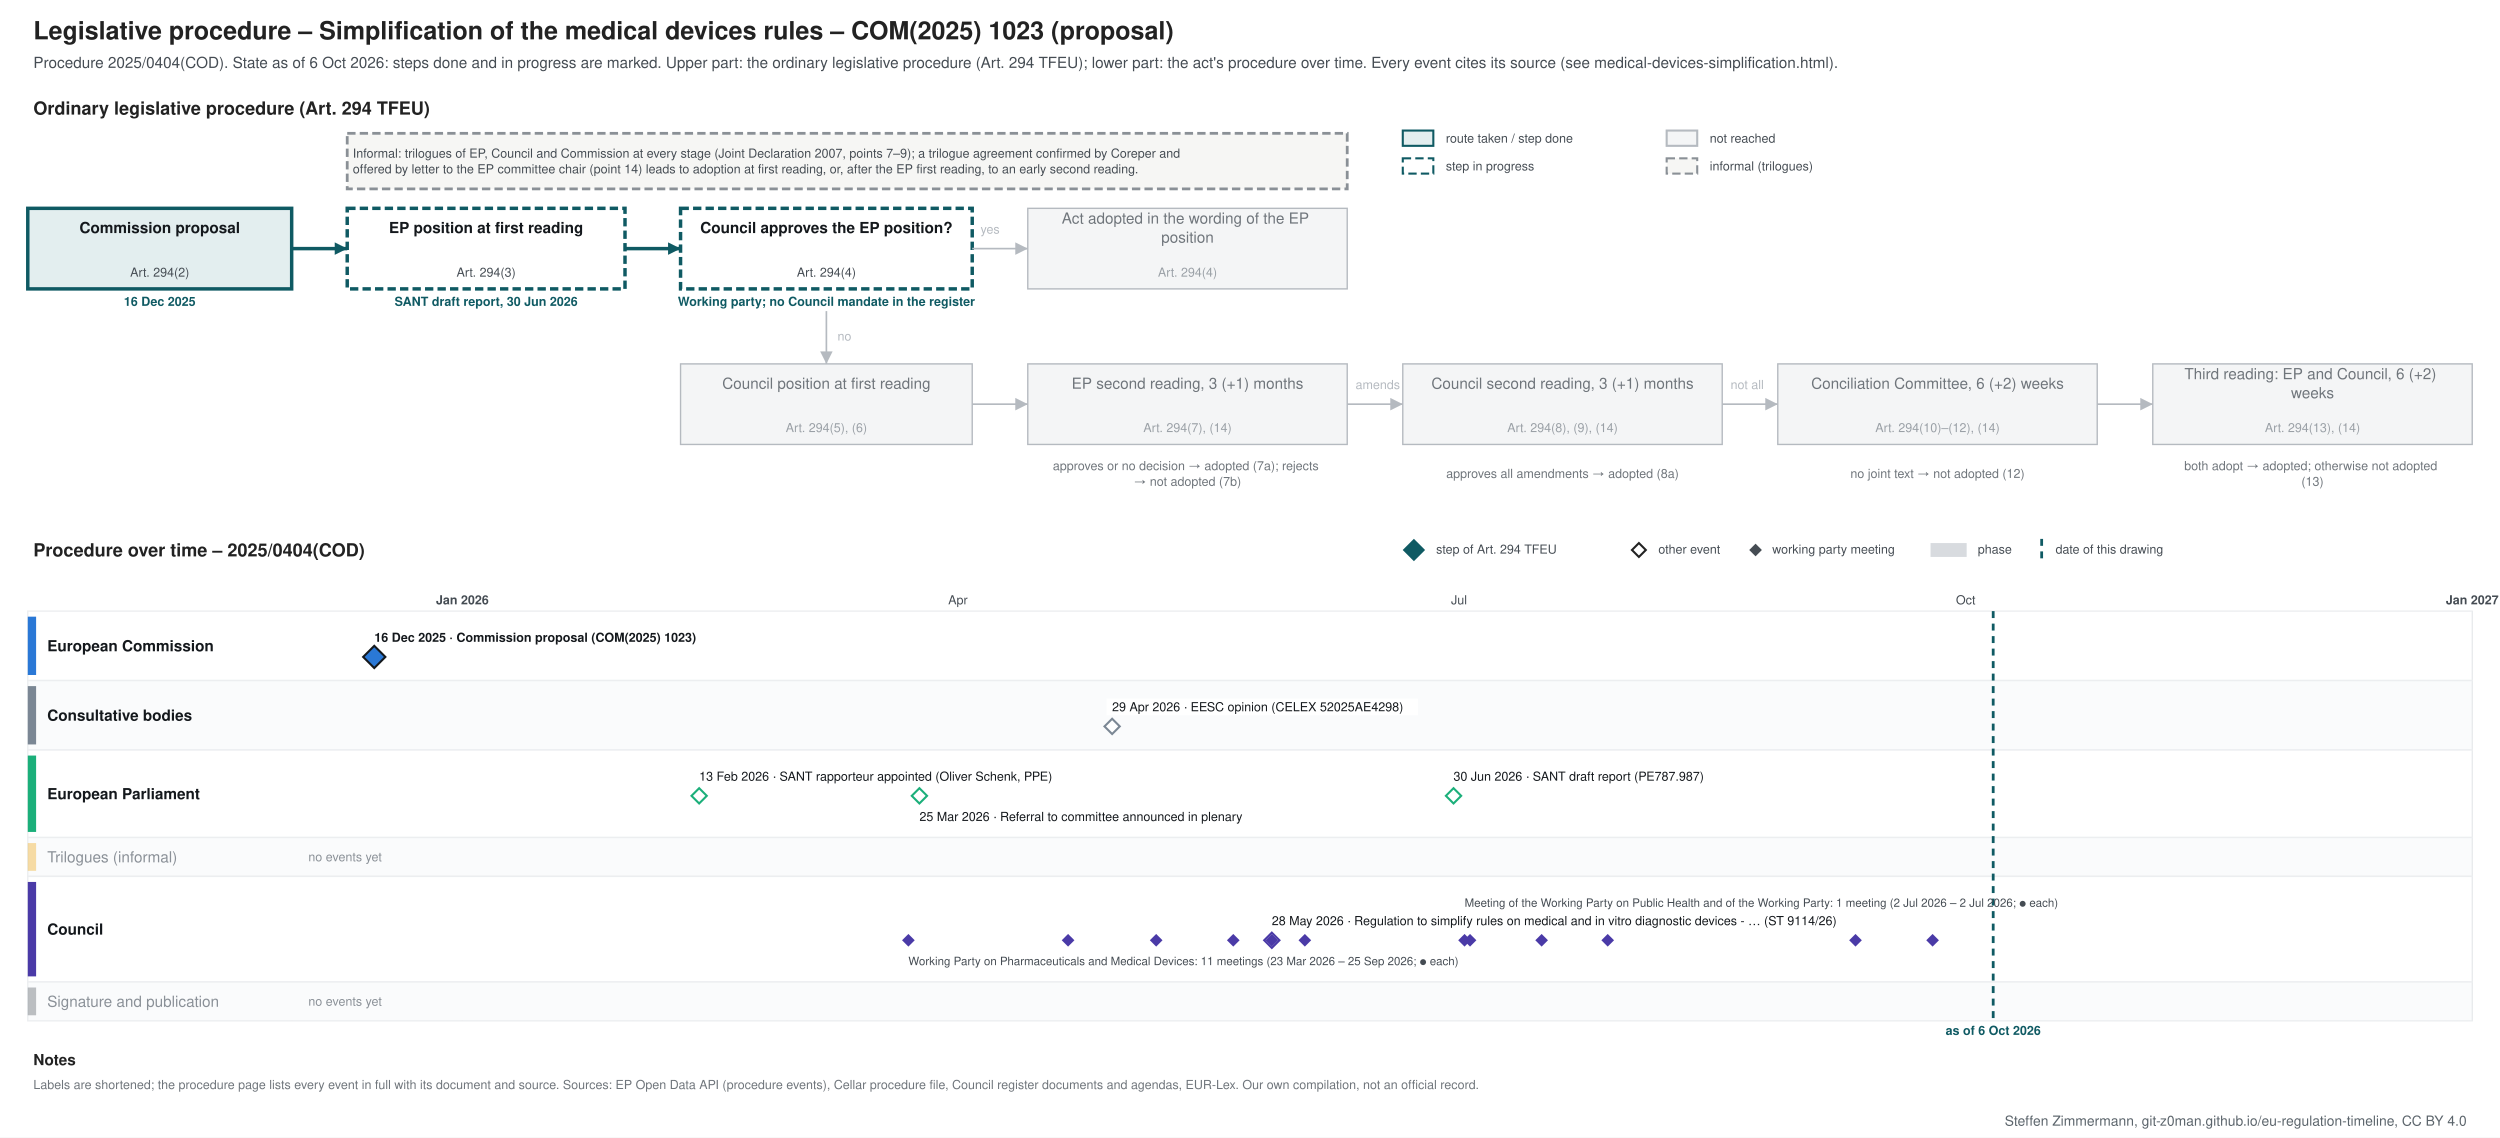
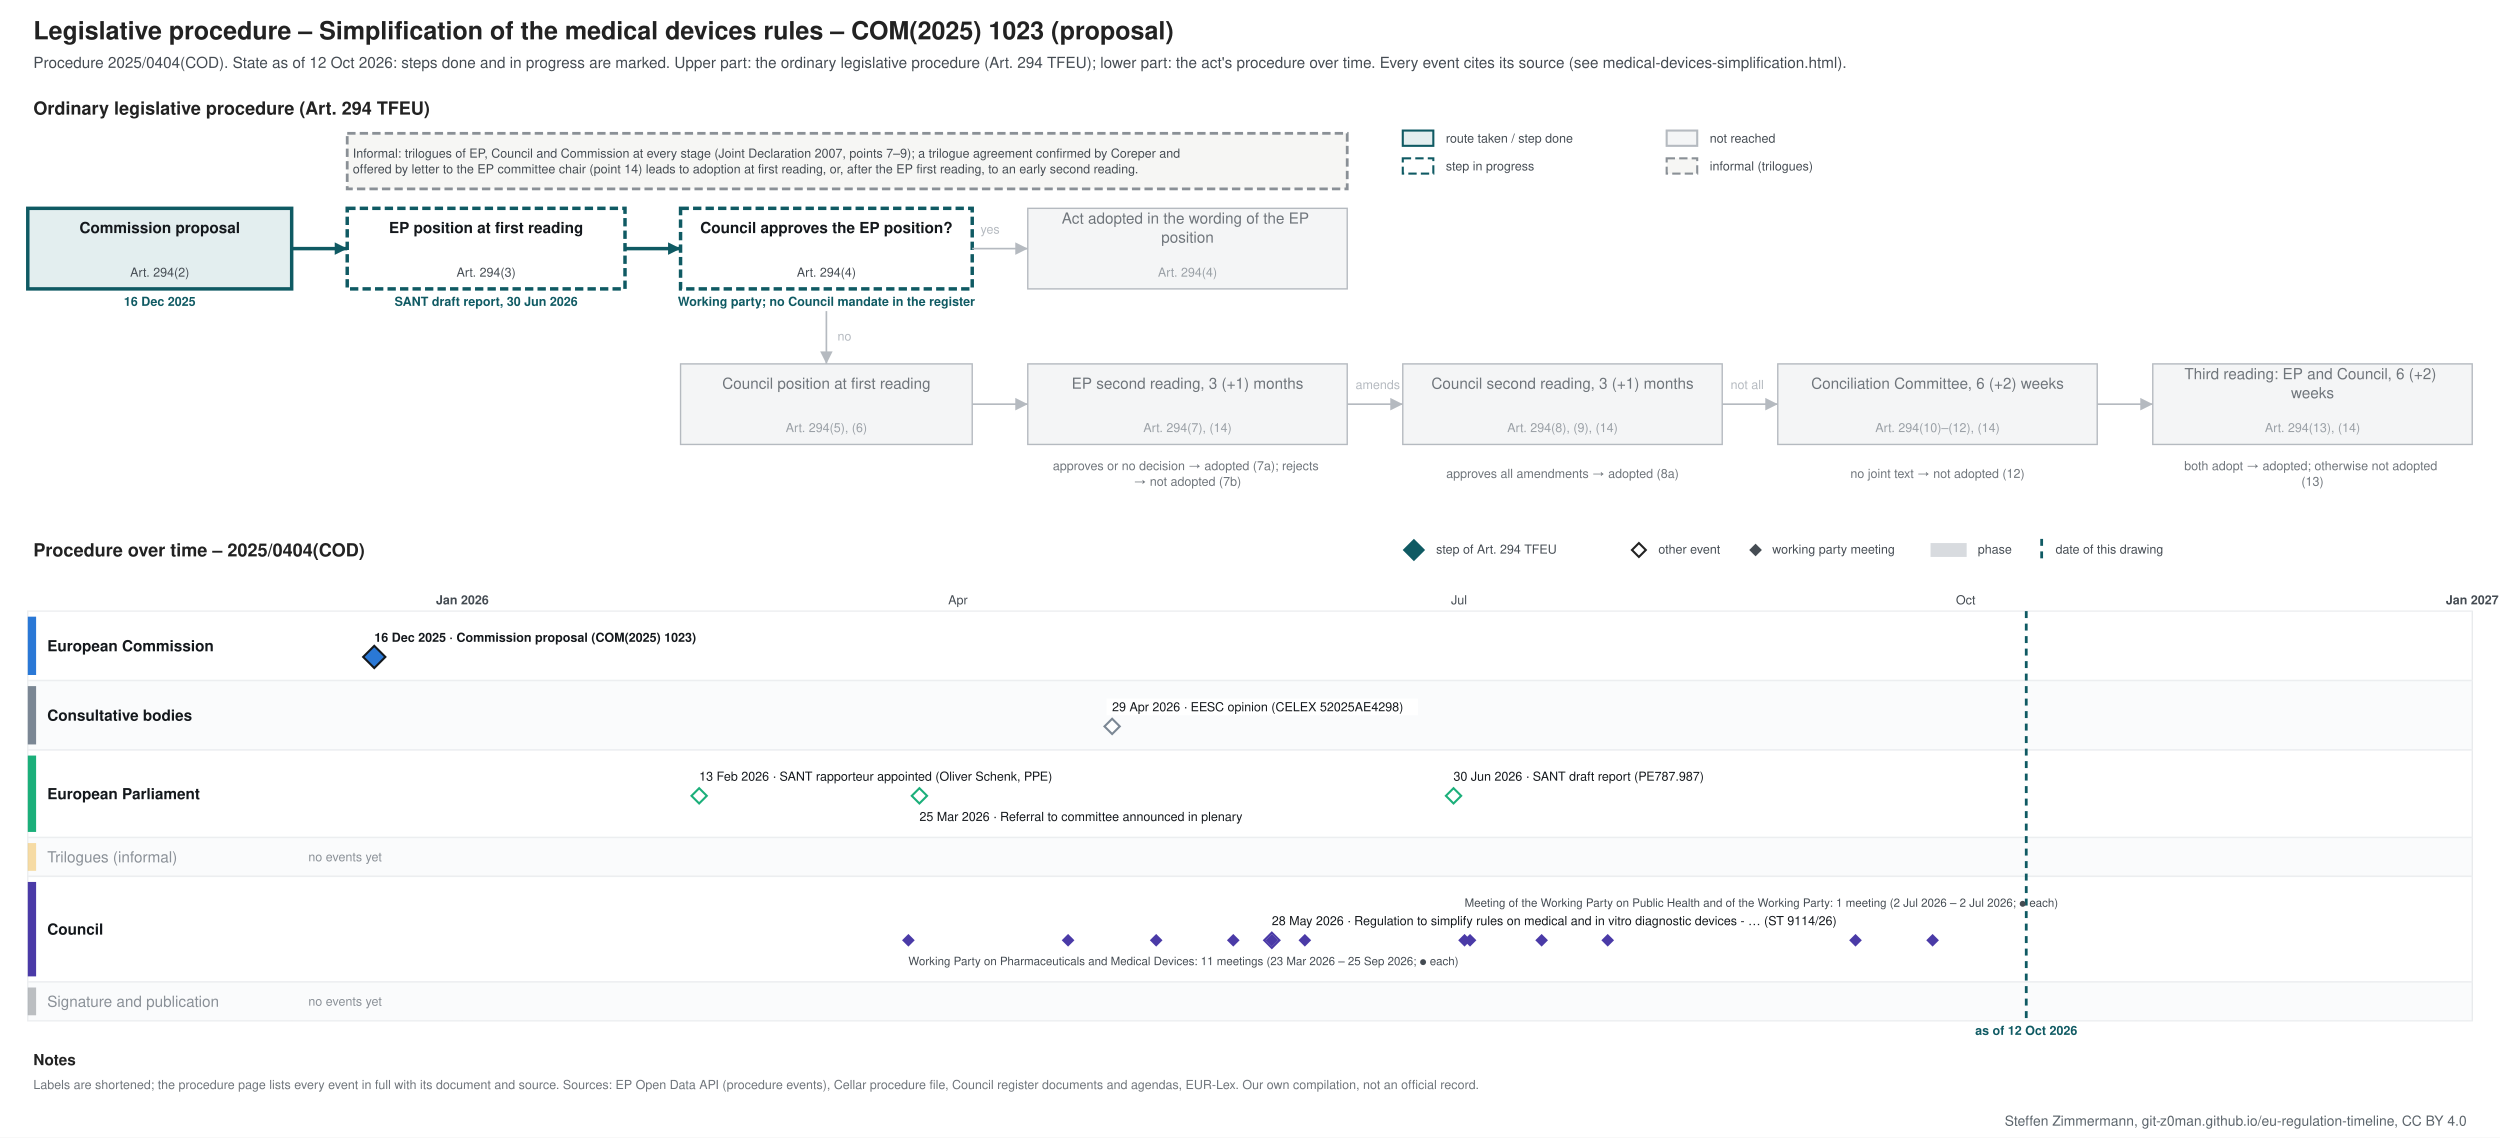
<svg xmlns="http://www.w3.org/2000/svg" xmlns:xlink="http://www.w3.org/1999/xlink" width="1800" height="819" viewBox="0 0 1800 819" font-family="&quot;Source Sans 3&quot;, Helvetica, Arial, sans-serif">
  <rect width="1800" height="819" fill="#ffffff" />
-   <g class="procedure" data-route="" data-state="ongoing" data-as_of="2026-10-06">
+   <g class="procedure" data-route="" data-state="ongoing" data-as_of="2026-10-12">
    <text font-size="18" fill="#222222" text-anchor="start" font-weight="bold">
      <tspan x="24.0" y="28.3">Legislative procedure – Simplification of the medical devices rules – COM(2025) 1023 (proposal)</tspan>
    </text>
    <text font-size="11" fill="#454c53" text-anchor="start">
-       <tspan x="24.0" y="48.9">Procedure 2025/0404(COD). State as of 6 Oct 2026: steps done and in progress are marked. Upper part: the ordinary legislative procedure (Art. 294 TFEU); lower part: the act's procedure over time. Every event cites its source (see medical-devices-simplification.html).</tspan>
+       <tspan x="24.0" y="48.9">Procedure 2025/0404(COD). State as of 12 Oct 2026: steps done and in progress are marked. Upper part: the ordinary legislative procedure (Art. 294 TFEU); lower part: the act's procedure over time. Every event cites its source (see medical-devices-simplification.html).</tspan>
    </text>
    <text font-size="13" fill="#222222" text-anchor="start" font-weight="bold">
      <tspan x="24.0" y="82.5">Ordinary legislative procedure (Art. 294 TFEU)</tspan>
    </text>
    <rect x="1010.0" y="94.0" width="22.0" height="11.0" fill="#e3eeef" stroke="#0f5a63" stroke-width="1.5" />
    <text font-size="9" fill="#454c53" text-anchor="start">
      <tspan x="1041.0" y="102.7">route taken / step done</tspan>
    </text>
    <rect x="1010.0" y="114.0" width="22.0" height="11.0" fill="#ffffff" stroke="#0f5a63" stroke-dasharray="6 3" stroke-width="1.5" />
    <text font-size="9" fill="#454c53" text-anchor="start">
      <tspan x="1041.0" y="122.7">step in progress</tspan>
    </text>
    <rect x="1200.0" y="94.0" width="22.0" height="11.0" fill="#f4f5f6" stroke="#b5bac0" stroke-width="1.5" />
    <text font-size="9" fill="#454c53" text-anchor="start">
      <tspan x="1231.0" y="102.7">not reached</tspan>
    </text>
    <rect x="1200.0" y="114.0" width="22.0" height="11.0" fill="#f6f6f4" stroke="#8a9096" stroke-dasharray="6 3" stroke-width="1.5" />
    <text font-size="9" fill="#454c53" text-anchor="start">
      <tspan x="1231.0" y="122.7">informal (trilogues)</tspan>
    </text>
    <rect x="20.0" y="150.0" width="190.0" height="58.0" fill="#e3eeef" stroke="#0f5a63" stroke-width="2.5" />
    <text font-size="11" fill="#14181c" text-anchor="middle" font-weight="bold">
      <tspan x="115.0" y="167.8">Commission proposal</tspan>
    </text>
    <text font-size="9" fill="#454c53" text-anchor="middle">
      <tspan x="115.0" y="199.2">Art. 294(2)</tspan>
    </text>
    <text font-size="9" fill="#0f5a63" text-anchor="middle" font-weight="bold">
      <tspan x="115.0" y="220.2">16 Dec 2025</tspan>
    </text>
    <rect x="250.0" y="150.0" width="200.0" height="58.0" fill="#ffffff" stroke="#0f5a63" stroke-dasharray="6 3" stroke-width="2.5" />
    <text font-size="11" fill="#14181c" text-anchor="middle" font-weight="bold">
      <tspan x="350.0" y="167.8">EP position at first reading</tspan>
    </text>
    <text font-size="9" fill="#454c53" text-anchor="middle">
      <tspan x="350.0" y="199.2">Art. 294(3)</tspan>
    </text>
    <text font-size="9" fill="#0f5a63" text-anchor="middle" font-weight="bold">
      <tspan x="350.0" y="220.2">SANT draft report, 30 Jun 2026</tspan>
    </text>
    <rect x="490.0" y="150.0" width="210.0" height="58.0" fill="#ffffff" stroke="#0f5a63" stroke-dasharray="6 3" stroke-width="2.5" />
    <text font-size="11" fill="#14181c" text-anchor="middle" font-weight="bold">
      <tspan x="595.0" y="167.8">Council approves the EP position?</tspan>
    </text>
    <text font-size="9" fill="#454c53" text-anchor="middle">
      <tspan x="595.0" y="199.2">Art. 294(4)</tspan>
    </text>
    <text font-size="9" fill="#0f5a63" text-anchor="middle" font-weight="bold">
      <tspan x="595.0" y="220.2">Working party; no Council mandate in the register</tspan>
    </text>
    <rect x="740.0" y="150.0" width="230.0" height="58.0" fill="#f4f5f6" stroke="#b5bac0" stroke-width="1" />
    <text font-size="11" fill="#6f757b" text-anchor="middle">
      <tspan x="855.0" y="161.0">Act adopted in the wording of the EP</tspan>
      <tspan x="855.0" y="174.7">position</tspan>
    </text>
    <text font-size="9" fill="#9aa0a6" text-anchor="middle">
      <tspan x="855.0" y="199.2">Art. 294(4)</tspan>
    </text>
    <rect x="490.0" y="262.0" width="210.0" height="58.0" fill="#f4f5f6" stroke="#b5bac0" stroke-width="1" />
    <text font-size="11" fill="#6f757b" text-anchor="middle">
      <tspan x="595.0" y="279.9">Council position at first reading</tspan>
    </text>
    <text font-size="9" fill="#9aa0a6" text-anchor="middle">
      <tspan x="595.0" y="311.1">Art. 294(5), (6)</tspan>
    </text>
    <rect x="740.0" y="262.0" width="230.0" height="58.0" fill="#f4f5f6" stroke="#b5bac0" stroke-width="1" />
    <text font-size="11" fill="#6f757b" text-anchor="middle">
      <tspan x="855.0" y="279.9">EP second reading, 3 (+1) months</tspan>
    </text>
    <text font-size="9" fill="#9aa0a6" text-anchor="middle">
      <tspan x="855.0" y="311.1">Art. 294(7), (14)</tspan>
    </text>
    <rect x="1010.0" y="262.0" width="230.0" height="58.0" fill="#f4f5f6" stroke="#b5bac0" stroke-width="1" />
    <text font-size="11" fill="#6f757b" text-anchor="middle">
      <tspan x="1125.0" y="279.9">Council second reading, 3 (+1) months</tspan>
    </text>
    <text font-size="9" fill="#9aa0a6" text-anchor="middle">
      <tspan x="1125.0" y="311.1">Art. 294(8), (9), (14)</tspan>
    </text>
    <rect x="1280.0" y="262.0" width="230.0" height="58.0" fill="#f4f5f6" stroke="#b5bac0" stroke-width="1" />
    <text font-size="11" fill="#6f757b" text-anchor="middle">
      <tspan x="1395.0" y="279.9">Conciliation Committee, 6 (+2) weeks</tspan>
    </text>
    <text font-size="9" fill="#9aa0a6" text-anchor="middle">
      <tspan x="1395.0" y="311.1">Art. 294(10)–(12), (14)</tspan>
    </text>
    <rect x="1550.0" y="262.0" width="230.0" height="58.0" fill="#f4f5f6" stroke="#b5bac0" stroke-width="1" />
    <text font-size="11" fill="#6f757b" text-anchor="middle">
      <tspan x="1665.0" y="273.0">Third reading: EP and Council, 6 (+2)</tspan>
      <tspan x="1665.0" y="286.7">weeks</tspan>
    </text>
    <text font-size="9" fill="#9aa0a6" text-anchor="middle">
      <tspan x="1665.0" y="311.1">Art. 294(13), (14)</tspan>
    </text>
    <text font-size="9" fill="#6f757b" text-anchor="middle">
      <tspan x="855.0" y="338.5">approves or no decision → adopted (7a); rejects</tspan>
      <tspan x="855.0" y="349.8">→ not adopted (7b)</tspan>
    </text>
    <text font-size="9" fill="#6f757b" text-anchor="middle">
      <tspan x="1125.0" y="344.1">approves all amendments → adopted (8a)</tspan>
    </text>
    <text font-size="9" fill="#6f757b" text-anchor="middle">
      <tspan x="1395.0" y="344.1">no joint text → not adopted (12)</tspan>
    </text>
    <text font-size="9" fill="#6f757b" text-anchor="middle">
      <tspan x="1665.0" y="338.5">both adopt → adopted; otherwise not adopted</tspan>
      <tspan x="1665.0" y="349.8">(13)</tspan>
    </text>
    <polyline points="210.0,179.0 250.0,179.0" fill="none" stroke="#0f5a63" stroke-width="2.5" />
    <polygon points="250.0,179.0 241.0,183.5 241.0,174.5" fill="#0f5a63" />
    <polyline points="450.0,179.0 490.0,179.0" fill="none" stroke="#0f5a63" stroke-width="2.5" />
    <polygon points="490.0,179.0 481.0,183.5 481.0,174.5" fill="#0f5a63" />
    <polyline points="700.0,179.0 740.0,179.0" fill="none" stroke="#b5bac0" stroke-width="1.2" />
    <polygon points="740.0,179.0 731.0,183.5 731.0,174.5" fill="#b5bac0" />
    <text font-size="9" fill="#b5bac0" text-anchor="start">
      <tspan x="706.0" y="168.2">yes</tspan>
    </text>
    <polyline points="595.0,224.0 595.0,262.0" fill="none" stroke="#b5bac0" stroke-width="1.2" />
    <polygon points="595.0,262.0 590.5,253.0 599.5,253.0" fill="#b5bac0" />
    <text font-size="9" fill="#b5bac0" text-anchor="start">
      <tspan x="603.0" y="245.2">no</tspan>
    </text>
    <polyline points="700.0,291.0 740.0,291.0" fill="none" stroke="#b5bac0" stroke-width="1.2" />
    <polygon points="740.0,291.0 731.0,295.5 731.0,286.5" fill="#b5bac0" />
    <polyline points="970.0,291.0 1010.0,291.0" fill="none" stroke="#b5bac0" stroke-width="1.2" />
    <polygon points="1010.0,291.0 1001.0,295.5 1001.0,286.5" fill="#b5bac0" />
    <polyline points="1240.0,291.0 1280.0,291.0" fill="none" stroke="#b5bac0" stroke-width="1.2" />
    <polygon points="1280.0,291.0 1271.0,295.5 1271.0,286.5" fill="#b5bac0" />
    <polyline points="1510.0,291.0 1550.0,291.0" fill="none" stroke="#b5bac0" stroke-width="1.2" />
    <polygon points="1550.0,291.0 1541.0,295.5 1541.0,286.5" fill="#b5bac0" />
    <text font-size="9" fill="#b5bac0" text-anchor="start">
      <tspan x="976.0" y="280.1">amends</tspan>
    </text>
    <text font-size="9" fill="#b5bac0" text-anchor="start">
      <tspan x="1246.0" y="280.1">not all</tspan>
    </text>
    <rect x="250.0" y="96.0" width="720.0" height="40.0" fill="#f6f6f4" stroke="#8a9096" stroke-dasharray="6 3" stroke-width="2" />
    <text font-size="9" fill="#454c53" text-anchor="start">
      <tspan x="254.0" y="113.5">Informal: trilogues of EP, Council and Commission at every stage (Joint Declaration 2007, points 7–9); a trilogue agreement confirmed by Coreper and</tspan>
      <tspan x="254.0" y="124.8">offered by letter to the EP committee chair (point 14) leads to adoption at first reading, or, after the EP first reading, to an early second reading.</tspan>
    </text>
    <text font-size="13" fill="#222222" text-anchor="start" font-weight="bold">
      <tspan x="24.0" y="400.6">Procedure over time – 2025/0404(COD)</tspan>
    </text>
    <polygon points="1018,389 1025,396 1018,403 1011,396" fill="#0f5a63" stroke="#0f5a63" stroke-width="1.5" />
    <text font-size="9" fill="#454c53" text-anchor="start">
      <tspan x="1034.0" y="398.6">step of Art. 294 TFEU</tspan>
    </text>
    <polygon points="1180,391 1185,396 1180,401 1175,396" fill="#ffffff" stroke="#222222" stroke-width="1.5" />
    <text font-size="9" fill="#454c53" text-anchor="start">
      <tspan x="1194.0" y="398.6">other event</tspan>
    </text>
    <polygon points="1264,392.5 1267.5,396 1264,399.5 1260.5,396" fill="#454c53" stroke="#454c53" stroke-width="1.5" />
    <text font-size="9" fill="#454c53" text-anchor="start">
      <tspan x="1276.0" y="398.6">working party meeting</tspan>
    </text>
    <rect x="1390.0" y="391.0" width="26.0" height="10.0" fill="#7b8794" stroke="none" opacity="0.3" />
    <text font-size="9" fill="#454c53" text-anchor="start">
      <tspan x="1424.0" y="398.6">phase</tspan>
    </text>
    <line x1="1470.0" y1="388.0" x2="1470.0" y2="403.0" stroke="#0f5a63" stroke-width="2" stroke-dasharray="5 4" />
    <text font-size="9" fill="#454c53" text-anchor="start">
      <tspan x="1480.0" y="398.6">date of this drawing</tspan>
    </text>
    <line x1="210.0" y1="440.0" x2="210.0" y2="735.0" stroke="#e3e6e9" stroke-width="1" />
    <line x1="332.9" y1="440.0" x2="332.9" y2="735.0" stroke="#b5bac0" stroke-width="1" />
    <text font-size="9" fill="#454c53" text-anchor="middle" font-weight="bold">
      <tspan x="332.9" y="435.1">Jan 2026</tspan>
    </text>
    <line x1="455.8" y1="440.0" x2="455.8" y2="735.0" stroke="#e3e6e9" stroke-width="1" />
    <line x1="566.8" y1="440.0" x2="566.8" y2="735.0" stroke="#e3e6e9" stroke-width="1" />
    <line x1="689.7" y1="440.0" x2="689.7" y2="735.0" stroke="#e3e6e9" stroke-width="1" />
    <text font-size="9" fill="#454c53" text-anchor="middle">
      <tspan x="689.7" y="435.1">Apr</tspan>
    </text>
    <line x1="808.7" y1="440.0" x2="808.7" y2="735.0" stroke="#e3e6e9" stroke-width="1" />
    <line x1="931.6" y1="440.0" x2="931.6" y2="735.0" stroke="#e3e6e9" stroke-width="1" />
    <line x1="1050.5" y1="440.0" x2="1050.5" y2="735.0" stroke="#e3e6e9" stroke-width="1" />
    <text font-size="9" fill="#454c53" text-anchor="middle">
      <tspan x="1050.5" y="435.1">Jul</tspan>
    </text>
    <line x1="1173.4" y1="440.0" x2="1173.4" y2="735.0" stroke="#e3e6e9" stroke-width="1" />
    <line x1="1296.3" y1="440.0" x2="1296.3" y2="735.0" stroke="#e3e6e9" stroke-width="1" />
    <line x1="1415.3" y1="440.0" x2="1415.3" y2="735.0" stroke="#e3e6e9" stroke-width="1" />
    <text font-size="9" fill="#454c53" text-anchor="middle">
      <tspan x="1415.3" y="435.1">Oct</tspan>
    </text>
    <line x1="1538.2" y1="440.0" x2="1538.2" y2="735.0" stroke="#e3e6e9" stroke-width="1" />
    <line x1="1657.1" y1="440.0" x2="1657.1" y2="735.0" stroke="#e3e6e9" stroke-width="1" />
    <line x1="1780.0" y1="440.0" x2="1780.0" y2="735.0" stroke="#b5bac0" stroke-width="1" />
    <text font-size="9" fill="#454c53" text-anchor="middle" font-weight="bold">
      <tspan x="1780.0" y="435.1">Jan 2027</tspan>
    </text>
    <rect x="20.0" y="440.0" width="1760.0" height="50.0" fill="#ffffff" stroke="#eceef0" />
    <rect x="20.0" y="444.0" width="6.0" height="42.0" fill="#2a78d6" stroke="none" />
    <text font-size="11" fill="#14181c" text-anchor="start" font-weight="bold">
      <tspan x="34.0" y="468.9">European Commission</tspan>
    </text>
    <rect x="20.0" y="490.0" width="1760.0" height="50.0" fill="#fafbfc" stroke="#eceef0" />
    <rect x="20.0" y="494.0" width="6.0" height="42.0" fill="#7b8794" stroke="none" />
    <text font-size="11" fill="#14181c" text-anchor="start" font-weight="bold">
      <tspan x="34.0" y="518.9">Consultative bodies</tspan>
    </text>
    <rect x="20.0" y="540.0" width="1760.0" height="63.0" fill="#ffffff" stroke="#eceef0" />
    <rect x="20.0" y="544.0" width="6.0" height="55.0" fill="#1baf7a" stroke="none" />
    <text font-size="11" fill="#14181c" text-anchor="start" font-weight="bold">
      <tspan x="34.0" y="575.4">European Parliament</tspan>
    </text>
    <rect x="20.0" y="603.0" width="1760.0" height="28.0" fill="#fafbfc" stroke="#eceef0" />
    <rect x="20.0" y="607.0" width="6.0" height="20.0" fill="#eda100" stroke="none" opacity="0.35" />
    <text font-size="11" fill="#8a9097" text-anchor="start">
      <tspan x="34.0" y="620.9">Trilogues (informal)</tspan>
    </text>
    <text font-size="9" fill="#8a9097" text-anchor="start">
      <tspan x="222.0" y="620.1">no events yet</tspan>
    </text>
    <rect x="20.0" y="631.0" width="1760.0" height="76.0" fill="#ffffff" stroke="#eceef0" />
    <rect x="20.0" y="635.0" width="6.0" height="68.0" fill="#4a3aa7" stroke="none" />
    <text font-size="11" fill="#14181c" text-anchor="start" font-weight="bold">
      <tspan x="34.0" y="672.9">Council</tspan>
    </text>
    <rect x="20.0" y="707.0" width="1760.0" height="28.0" fill="#fafbfc" stroke="#eceef0" />
    <rect x="20.0" y="711.0" width="6.0" height="20.0" fill="#454c53" stroke="none" opacity="0.35" />
    <text font-size="11" fill="#8a9097" text-anchor="start">
      <tspan x="34.0" y="724.9">Signature and publication</tspan>
    </text>
    <text font-size="9" fill="#8a9097" text-anchor="start">
      <tspan x="222.0" y="724.1">no events yet</tspan>
    </text>
-     <line x1="1435.1" y1="440.0" x2="1435.1" y2="735.0" stroke="#0f5a63" stroke-width="2" stroke-dasharray="5 4" />
+     <line x1="1458.9" y1="440.0" x2="1458.9" y2="735.0" stroke="#0f5a63" stroke-width="2" stroke-dasharray="5 4" />
    <text font-size="9" fill="#0f5a63" text-anchor="middle" font-weight="bold">
-       <tspan x="1435.1" y="745.1">as of 6 Oct 2026</tspan>
+       <tspan x="1458.9" y="745.1">as of 12 Oct 2026</tspan>
    </text>
    <rect x="265.5" y="453.0" width="258.0" height="12.0" fill="#ffffff" />
    <a xlink:href="https://eur-lex.europa.eu/legal-content/EN/TXT/?uri=CELEX:52025PC1023" target="_blank">
      <text font-size="9" fill="#14181c" text-anchor="start" font-weight="bold">
        <tspan x="269.5" y="462.1">16 Dec 2025 · Commission proposal (COM(2025) 1023)</tspan>
      </text>
    </a>
    <a xlink:href="https://eur-lex.europa.eu/legal-content/EN/TXT/?uri=CELEX:52025PC1023" target="_blank">
      <polygon points="269.47,465 277.47,473 269.47,481 261.47,473" fill="#2a78d6" stroke="#14181c" stroke-width="1.5" />
    </a>
    <rect x="796.7" y="503.0" width="224.2" height="12.0" fill="#ffffff" />
    <a xlink:href="https://eur-lex.europa.eu/legal-content/EN/TXT/?uri=CELEX:52025AE4298" target="_blank">
      <text font-size="9" fill="#14181c" text-anchor="start">
        <tspan x="800.7" y="512.1">29 Apr 2026 · EESC opinion (CELEX 52025AE4298)</tspan>
      </text>
    </a>
    <a xlink:href="https://eur-lex.europa.eu/legal-content/EN/TXT/?uri=CELEX:52025AE4298" target="_blank">
      <polygon points="800.732,517.5 806.232,523 800.732,528.5 795.232,523" fill="#ffffff" stroke="#7b8794" stroke-width="1.5" />
    </a>
    <rect x="499.4" y="553.0" width="290.0" height="12.0" fill="#ffffff" />
    <text font-size="9" fill="#14181c" text-anchor="start">
      <tspan x="503.4" y="562.1">13 Feb 2026 · SANT rapporteur appointed (Oliver Schenk, PPE)</tspan>
    </text>
    <rect x="658.0" y="582.0" width="271.2" height="12.0" fill="#ffffff" />
    <text font-size="9" fill="#14181c" text-anchor="start">
      <tspan x="662.0" y="591.1">25 Mar 2026 · Referral to committee announced in plenary</tspan>
    </text>
    <rect x="1042.5" y="553.0" width="210.1" height="12.0" fill="#ffffff" />
    <a xlink:href="https://data.europarl.europa.eu/distribution/reds_iCmRp-Dft/SANT-PR-787987/SANT-PR-787987_en.pdf" target="_blank">
      <text font-size="9" fill="#14181c" text-anchor="start">
        <tspan x="1046.5" y="562.1">30 Jun 2026 · SANT draft report (PE787.987)</tspan>
      </text>
    </a>
    <g>
      <polygon points="503.384,567.5 508.884,573 503.384,578.5 497.884,573" fill="#ffffff" stroke="#1baf7a" stroke-width="1.5" />
    </g>
    <g>
      <polygon points="661.97,567.5 667.47,573 661.97,578.5 656.47,573" fill="#ffffff" stroke="#1baf7a" stroke-width="1.5" />
    </g>
    <a xlink:href="https://data.europarl.europa.eu/distribution/reds_iCmRp-Dft/SANT-PR-787987/SANT-PR-787987_en.pdf" target="_blank">
      <polygon points="1046.54,567.5 1052.04,573 1046.54,578.5 1041.04,573" fill="#ffffff" stroke="#1baf7a" stroke-width="1.5" />
    </a>
    <rect x="911.7" y="657.0" width="487.4" height="12.0" fill="#ffffff" />
    <a xlink:href="https://data.consilium.europa.eu/doc/document/ST-9114-2026-INIT/en/pdf" target="_blank">
      <text font-size="9" fill="#14181c" text-anchor="start">
        <tspan x="915.7" y="666.1">28 May 2026 · Regulation to simplify rules on medical and in vitro diagnostic devices - … (ST 9114/26)</tspan>
      </text>
    </a>
    <text font-size="8.3" fill="#454c53" text-anchor="start">
      <tspan x="654.0" y="694.9">Working Party on Pharmaceuticals and Medical Devices: 11 meetings (23 Mar 2026 – 25 Sep 2026; ● each)</tspan>
    </text>
    <text font-size="8.3" fill="#454c53" text-anchor="start">
      <tspan x="1054.5" y="652.9">Meeting of the Working Party on Public Health and of the Working Party: 1 meeting (2 Jul 2026 – 2 Jul 2026; ● each)</tspan>
    </text>
    <a xlink:href="https://data.consilium.europa.eu/doc/document/CM-2027-2026-INIT/en/pdf" target="_blank">
      <polygon points="654.04,673.5 657.54,677 654.04,680.5 650.54,677" fill="#4a3aa7" stroke="#4a3aa7" stroke-width="1.5" />
    </a>
    <a xlink:href="https://data.consilium.europa.eu/doc/document/CM-2298-2026-INIT/en/pdf" target="_blank">
      <polygon points="769.015,673.5 772.515,677 769.015,680.5 765.515,677" fill="#4a3aa7" stroke="#4a3aa7" stroke-width="1.5" />
    </a>
    <a xlink:href="https://data.consilium.europa.eu/doc/document/CM-2622-2026-INIT/en/pdf" target="_blank">
      <polygon points="832.449,673.5 835.949,677 832.449,680.5 828.949,677" fill="#4a3aa7" stroke="#4a3aa7" stroke-width="1.5" />
    </a>
    <a xlink:href="https://data.consilium.europa.eu/doc/document/CM-2822-2026-INIT/en/pdf" target="_blank">
      <polygon points="887.955,673.5 891.455,677 887.955,680.5 884.455,677" fill="#4a3aa7" stroke="#4a3aa7" stroke-width="1.5" />
    </a>
    <a xlink:href="https://data.consilium.europa.eu/doc/document/ST-9114-2026-INIT/en/pdf" target="_blank">
      <polygon points="915.707,671.5 921.207,677 915.707,682.5 910.207,677" fill="#ffffff" stroke="#4a3aa7" stroke-width="1.5" />
    </a>
    <a xlink:href="https://data.consilium.europa.eu/doc/document/CM-2909-2026-INIT/en/pdf" target="_blank">
      <polygon points="915.707,673.5 919.207,677 915.707,680.5 912.207,677" fill="#4a3aa7" stroke="#4a3aa7" stroke-width="1.5" />
    </a>
    <a xlink:href="https://data.consilium.europa.eu/doc/document/CM-3008-2026-REV-1/en/pdf" target="_blank">
      <polygon points="939.495,673.5 942.995,677 939.495,680.5 935.995,677" fill="#4a3aa7" stroke="#4a3aa7" stroke-width="1.5" />
    </a>
    <a xlink:href="https://data.consilium.europa.eu/doc/document/CM-3277-2026-INIT/en/pdf" target="_blank">
      <polygon points="1054.47,673.5 1057.97,677 1054.47,680.5 1050.97,677" fill="#4a3aa7" stroke="#4a3aa7" stroke-width="1.5" />
    </a>
    <a xlink:href="https://data.consilium.europa.eu/doc/document/CM-3278-2026-INIT/en/pdf" target="_blank">
      <polygon points="1058.434,673.5 1061.934,677 1058.434,680.5 1054.934,677" fill="#4a3aa7" stroke="#4a3aa7" stroke-width="1.5" />
    </a>
    <a xlink:href="https://data.consilium.europa.eu/doc/document/CM-3481-2026-INIT/en/pdf" target="_blank">
      <polygon points="1109.975,673.5 1113.475,677 1109.975,680.5 1106.475,677" fill="#4a3aa7" stroke="#4a3aa7" stroke-width="1.5" />
    </a>
    <a xlink:href="https://data.consilium.europa.eu/doc/document/CM-3725-2026-INIT/en/pdf" target="_blank">
      <polygon points="1157.551,673.5 1161.051,677 1157.551,680.5 1154.051,677" fill="#4a3aa7" stroke="#4a3aa7" stroke-width="1.5" />
    </a>
    <a xlink:href="https://data.consilium.europa.eu/doc/document/CM-3836-2026-REV-1/en/pdf" target="_blank">
      <polygon points="1335.96,673.5 1339.46,677 1335.96,680.5 1332.46,677" fill="#4a3aa7" stroke="#4a3aa7" stroke-width="1.5" />
    </a>
    <a xlink:href="https://data.consilium.europa.eu/doc/document/CM-4059-2026-INIT/en/pdf" target="_blank">
      <polygon points="1391.465,673.5 1394.965,677 1391.465,680.5 1387.965,677" fill="#4a3aa7" stroke="#4a3aa7" stroke-width="1.5" />
    </a>
    <text font-size="11" fill="#222222" text-anchor="start" font-weight="bold">
      <tspan x="24.0" y="766.9">Notes</tspan>
    </text>
    <text font-size="9" fill="#6f757b" text-anchor="start">
      <tspan x="24.0" y="784.1">Labels are shortened; the procedure page lists every event in full with its document and source. Sources: EP Open Data API (procedure events), Cellar procedure file, Council register documents and agendas, EUR-Lex. Our own compilation, not an official record.</tspan>
    </text>
  </g>
  <text font-size="10" fill="#5b646b" text-anchor="end">
    <tspan x="1776.0" y="810.5">Steffen Zimmermann, git-z0man.github.io/eu-regulation-timeline, CC BY 4.0</tspan>
  </text>
</svg>
